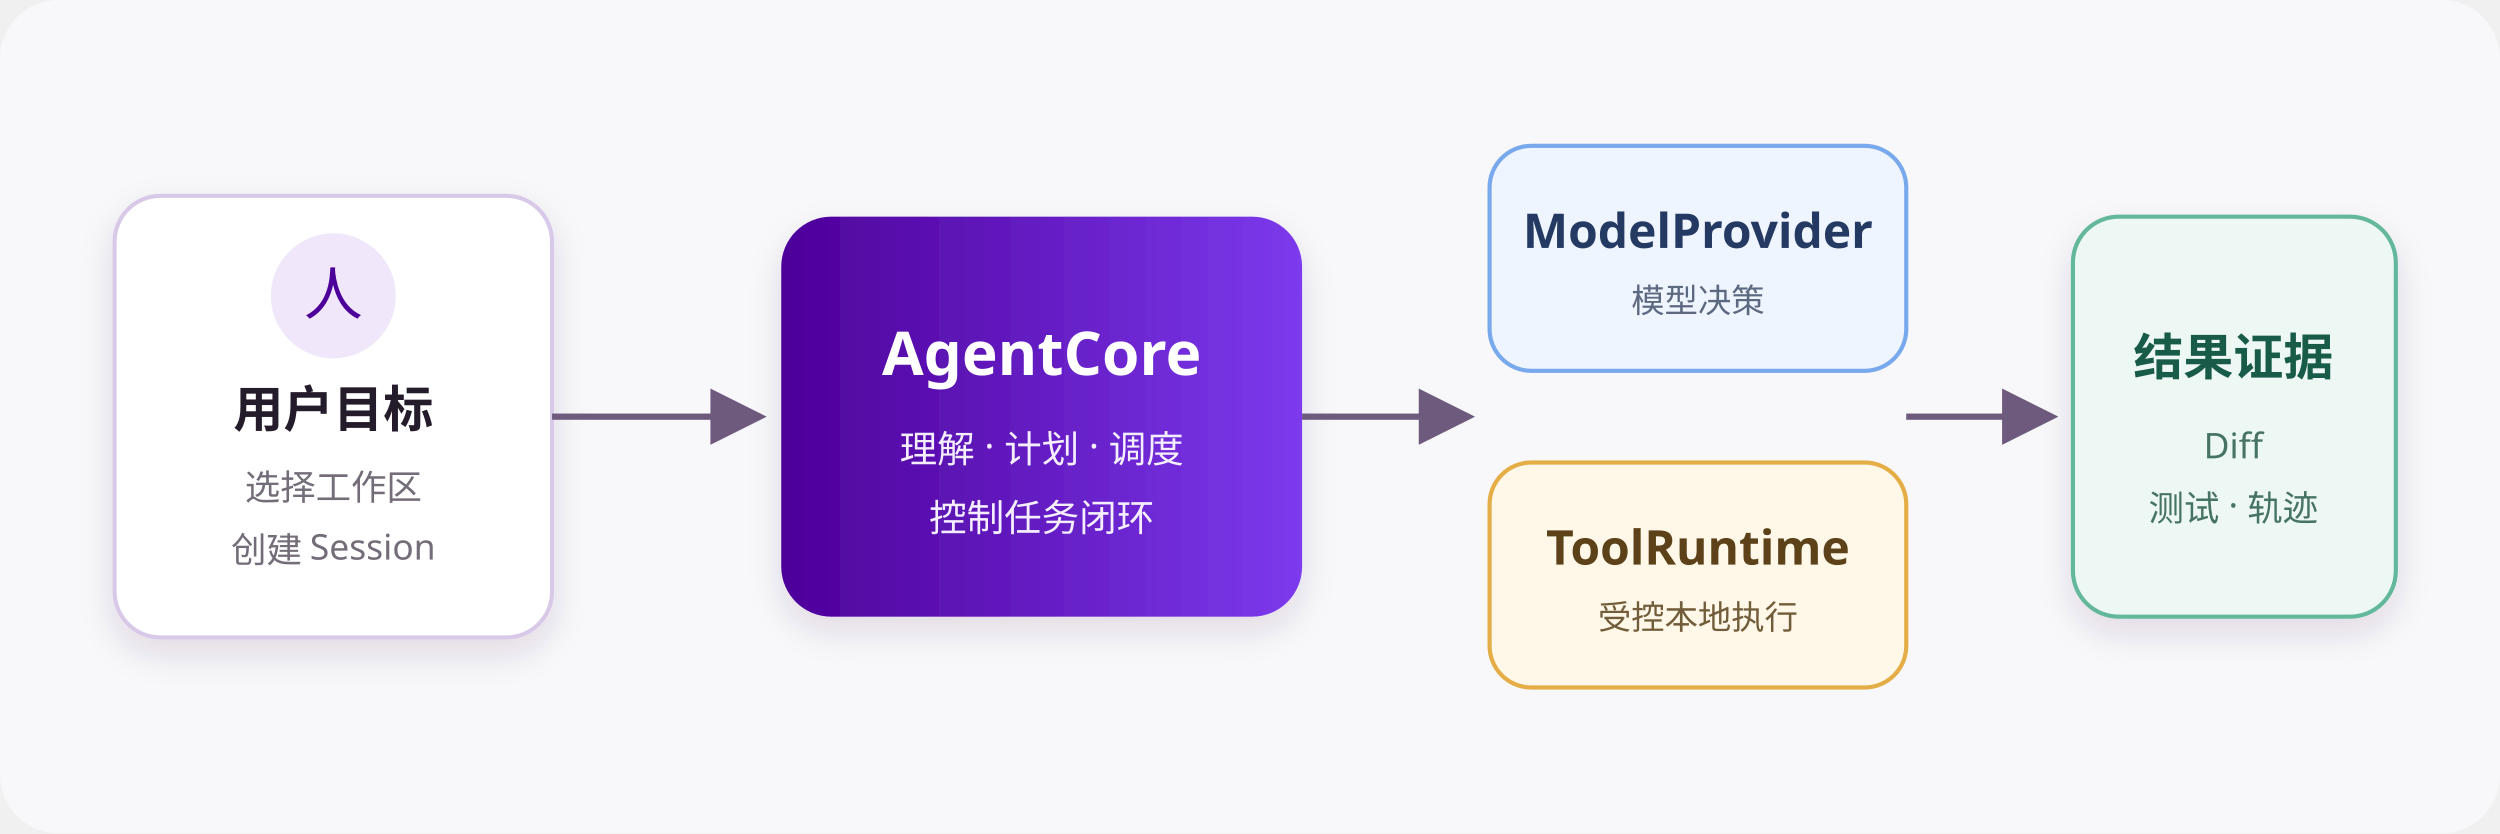
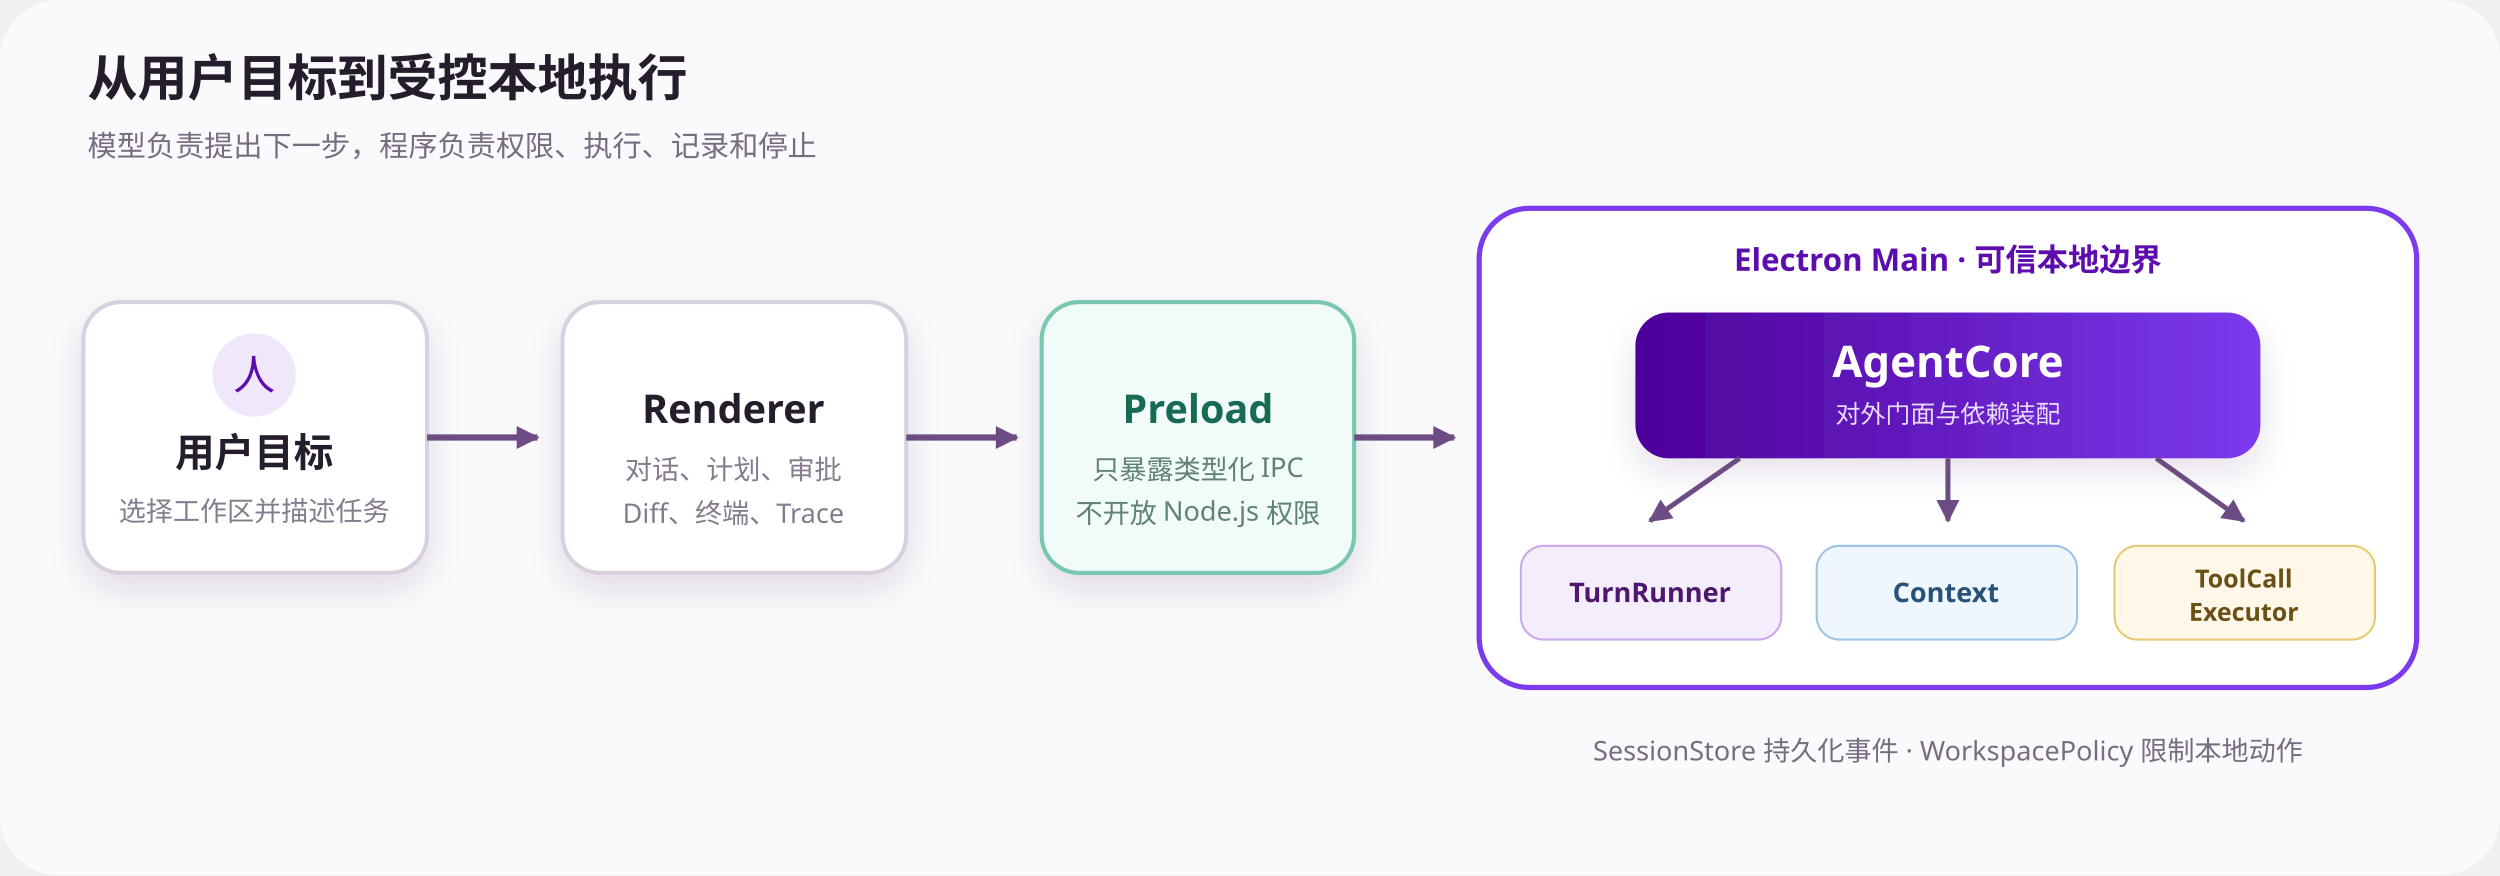
- <svg xmlns="http://www.w3.org/2000/svg" width="1200" height="400" viewBox="0 0 1200 400" role="img" aria-labelledby="title desc">
+ <svg xmlns="http://www.w3.org/2000/svg" width="1200" height="420" viewBox="0 0 1200 420" role="img" aria-labelledby="title desc">
  <defs>
    <linearGradient id="brand" x1="0" x2="1">
      <stop stop-color="#4d0099" />
      <stop offset="1" stop-color="#7c3aed" />
    </linearGradient>
-     <marker id="arrow" markerWidth="9" markerHeight="9" refX="8" refY="4.5" orient="auto">
-       <path d="M0 0L9 4.5L0 9Z" fill="#6d5a7d" />
+     <filter id="shadow" x="-20%" y="-20%" width="140%" height="150%">
+       <feDropShadow dx="0" dy="7" stdDeviation="8" flood-color="#35134f" flood-opacity=".12" />
+     </filter>
+     <marker id="arrow" markerWidth="11" markerHeight="11" refX="10" refY="5.5" orient="auto" markerUnits="userSpaceOnUse">
+       <path d="M0 0L11 5.5L0 11Z" fill="#6d4c84" />
    </marker>
-     <filter id="shadow" x="-20%" y="-20%" width="140%" height="150%">
-       <feDropShadow dx="0" dy="7" stdDeviation="8" flood-color="#32104f" flood-opacity=".12" />
-     </filter>
  </defs>
-   <rect width="1200" height="400" rx="28" fill="#f8f7fa" />
-   <rect x="55" y="94" width="210" height="212" rx="22" fill="#fff" stroke="#d9c9e8" stroke-width="2" filter="url(#shadow)" />
-   <circle cx="160" cy="142" r="30" fill="#f0e7fa" />
-   <text x="160" y="151" text-anchor="middle" font-size="28" fill="#4d0099">人</text>
-   <text x="160" y="205" text-anchor="middle" font-family="Segoe UI, Microsoft YaHei, sans-serif" font-size="24" font-weight="700" fill="#241b2b">用户目标</text>
-   <text x="160" y="240" text-anchor="middle" font-family="Segoe UI, Microsoft YaHei, sans-serif" font-size="17" fill="#746d79">选择工作区</text>
-   <text x="160" y="270" text-anchor="middle" font-family="Segoe UI, Microsoft YaHei, sans-serif" font-size="17" fill="#746d79">创建 Session</text>
-   <path d="M265 200H365" stroke="#6d5a7d" stroke-width="3" marker-end="url(#arrow)" />
-   <rect x="375" y="104" width="250" height="192" rx="24" fill="url(#brand)" filter="url(#shadow)" />
-   <text x="500" y="180" text-anchor="middle" font-family="Segoe UI, Microsoft YaHei, sans-serif" font-size="29" font-weight="700" fill="#fff">AgentCore</text>
-   <text x="500" y="222" text-anchor="middle" font-family="Segoe UI, Microsoft YaHei, sans-serif" font-size="18" fill="#f4eefe">理解 · 计划 · 调度</text>
-   <text x="500" y="255" text-anchor="middle" font-family="Segoe UI, Microsoft YaHei, sans-serif" font-size="18" fill="#f4eefe">控制任务闭环</text>
-   <path d="M625 200H705" stroke="#6d5a7d" stroke-width="3" marker-end="url(#arrow)" />
-   <rect x="715" y="70" width="200" height="108" rx="20" fill="#eef5ff" stroke="#79a9ed" stroke-width="2" />
-   <text x="815" y="119" text-anchor="middle" font-family="Segoe UI, Microsoft YaHei, sans-serif" font-size="23" font-weight="700" fill="#243a63">ModelProvider</text>
-   <text x="815" y="150" text-anchor="middle" font-family="Segoe UI, Microsoft YaHei, sans-serif" font-size="16" fill="#5d6980">模型决策</text>
-   <rect x="715" y="222" width="200" height="108" rx="20" fill="#fff8e8" stroke="#e5ad45" stroke-width="2" />
-   <text x="815" y="271" text-anchor="middle" font-family="Segoe UI, Microsoft YaHei, sans-serif" font-size="23" font-weight="700" fill="#5c4119">ToolRuntime</text>
-   <text x="815" y="302" text-anchor="middle" font-family="Segoe UI, Microsoft YaHei, sans-serif" font-size="16" fill="#725d3b">受控本地执行</text>
-   <path d="M915 200H985" stroke="#6d5a7d" stroke-width="3" marker-end="url(#arrow)" />
-   <rect x="995" y="104" width="155" height="192" rx="22" fill="#edf8f4" stroke="#63b89b" stroke-width="2" filter="url(#shadow)" />
-   <text x="1072" y="180" text-anchor="middle" font-family="Segoe UI, Microsoft YaHei, sans-serif" font-size="24" font-weight="700" fill="#185b49">结果证据</text>
-   <text x="1072" y="220" text-anchor="middle" font-family="Segoe UI, Microsoft YaHei, sans-serif" font-size="17" fill="#477366">Diff</text>
-   <text x="1072" y="250" text-anchor="middle" font-family="Segoe UI, Microsoft YaHei, sans-serif" font-size="17" fill="#477366">测试 · 轨迹</text>
+   <rect width="1200" height="420" rx="28" fill="#faf9fc" />
+   <text x="42" y="46" fill="#251d2b" font-family="Segoe UI, Microsoft YaHei, sans-serif" font-size="24" font-weight="700">从用户目标到受控本地执行</text>
+   <text x="42" y="75" fill="#786d80" font-family="Segoe UI, Microsoft YaHei, sans-serif" font-size="14">模型负责提出下一步，程序负责权限、执行、记录和停止</text>
+   <rect x="40" y="145" width="165" height="130" rx="18" fill="#fff" stroke="#d8cfdf" stroke-width="2" filter="url(#shadow)" />
+   <circle cx="122" cy="180" r="20" fill="#f0e7fb" />
+   <text x="122" y="187" text-anchor="middle" fill="#5d0cae" font-family="Segoe UI, Microsoft YaHei, sans-serif" font-size="20">人</text>
+   <text x="122" y="224" text-anchor="middle" fill="#251d2b" font-family="Segoe UI, Microsoft YaHei, sans-serif" font-size="19" font-weight="700">用户目标</text>
+   <text x="122" y="250" text-anchor="middle" fill="#867b8d" font-family="Segoe UI, Microsoft YaHei, sans-serif" font-size="13">选择工作区并描述任务</text>
+   <path d="M205 210H258" fill="none" stroke="#6d4c84" stroke-width="3" marker-end="url(#arrow)" />
+   <rect x="270" y="145" width="165" height="130" rx="18" fill="#fff" stroke="#d8cfdf" stroke-width="2" filter="url(#shadow)" />
+   <text x="352" y="203" text-anchor="middle" fill="#251d2b" font-family="Segoe UI, Microsoft YaHei, sans-serif" font-size="19" font-weight="700">Renderer</text>
+   <text x="352" y="230" text-anchor="middle" fill="#867b8d" font-family="Segoe UI, Microsoft YaHei, sans-serif" font-size="13">对话、计划、审批</text>
+   <text x="352" y="251" text-anchor="middle" fill="#867b8d" font-family="Segoe UI, Microsoft YaHei, sans-serif" font-size="13">Diff、终端、Trace</text>
+   <path d="M435 210H488" fill="none" stroke="#6d4c84" stroke-width="3" marker-end="url(#arrow)" />
+   <rect x="500" y="145" width="150" height="130" rx="18" fill="#f1fbf8" stroke="#79c7b2" stroke-width="2" filter="url(#shadow)" />
+   <text x="575" y="203" text-anchor="middle" fill="#176a55" font-family="Segoe UI, Microsoft YaHei, sans-serif" font-size="19" font-weight="700">Preload</text>
+   <text x="575" y="230" text-anchor="middle" fill="#5f8177" font-family="Segoe UI, Microsoft YaHei, sans-serif" font-size="13">只暴露类型化 IPC</text>
+   <text x="575" y="251" text-anchor="middle" fill="#5f8177" font-family="Segoe UI, Microsoft YaHei, sans-serif" font-size="13">不开放 Node.js 权限</text>
+   <path d="M650 210H698" fill="none" stroke="#6d4c84" stroke-width="3" marker-end="url(#arrow)" />
+   <rect x="710" y="100" width="450" height="230" rx="24" fill="#fff" stroke="#7c3aed" stroke-width="2.5" />
+   <text x="935" y="130" text-anchor="middle" fill="#5d0cae" font-family="Segoe UI, Microsoft YaHei, sans-serif" font-size="15" font-weight="700">Electron Main · 可信本地边界</text>
+   <rect x="785" y="150" width="300" height="70" rx="16" fill="url(#brand)" filter="url(#shadow)" />
+   <text x="935" y="181" text-anchor="middle" fill="#fff" font-family="Segoe UI, Microsoft YaHei, sans-serif" font-size="21" font-weight="700">AgentCore</text>
+   <text x="935" y="203" text-anchor="middle" fill="#eadcff" font-family="Segoe UI, Microsoft YaHei, sans-serif" font-size="12">对外门面与依赖装配</text>
+   <path d="M835 220L792 250" fill="none" stroke="#6d4c84" stroke-width="2.4" marker-end="url(#arrow)" />
+   <path d="M935 220V250" fill="none" stroke="#6d4c84" stroke-width="2.4" marker-end="url(#arrow)" />
+   <path d="M1035 220L1077 250" fill="none" stroke="#6d4c84" stroke-width="2.4" marker-end="url(#arrow)" />
+   <rect x="730" y="262" width="125" height="45" rx="11" fill="#f4edfb" stroke="#c9a8ea" />
+   <text x="792" y="289" text-anchor="middle" fill="#4d176f" font-family="Segoe UI, Microsoft YaHei, sans-serif" font-size="13" font-weight="700">TurnRunner</text>
+   <rect x="872" y="262" width="125" height="45" rx="11" fill="#eef6ff" stroke="#9dc3e7" />
+   <text x="934" y="289" text-anchor="middle" fill="#285378" font-family="Segoe UI, Microsoft YaHei, sans-serif" font-size="13" font-weight="700">Context</text>
+   <rect x="1015" y="262" width="125" height="45" rx="11" fill="#fff8e8" stroke="#e6c873" />
+   <text x="1077" y="282" text-anchor="middle" fill="#6a5014" font-family="Segoe UI, Microsoft YaHei, sans-serif" font-size="12" font-weight="700">ToolCall</text>
+   <text x="1077" y="298" text-anchor="middle" fill="#6a5014" font-family="Segoe UI, Microsoft YaHei, sans-serif" font-size="12" font-weight="700">Executor</text>
+   <text x="935" y="365" text-anchor="middle" fill="#786d80" font-family="Segoe UI, Microsoft YaHei, sans-serif" font-size="13">SessionStore 持久化事件 · WorkspacePolicy 限制本地动作</text>
</svg>
